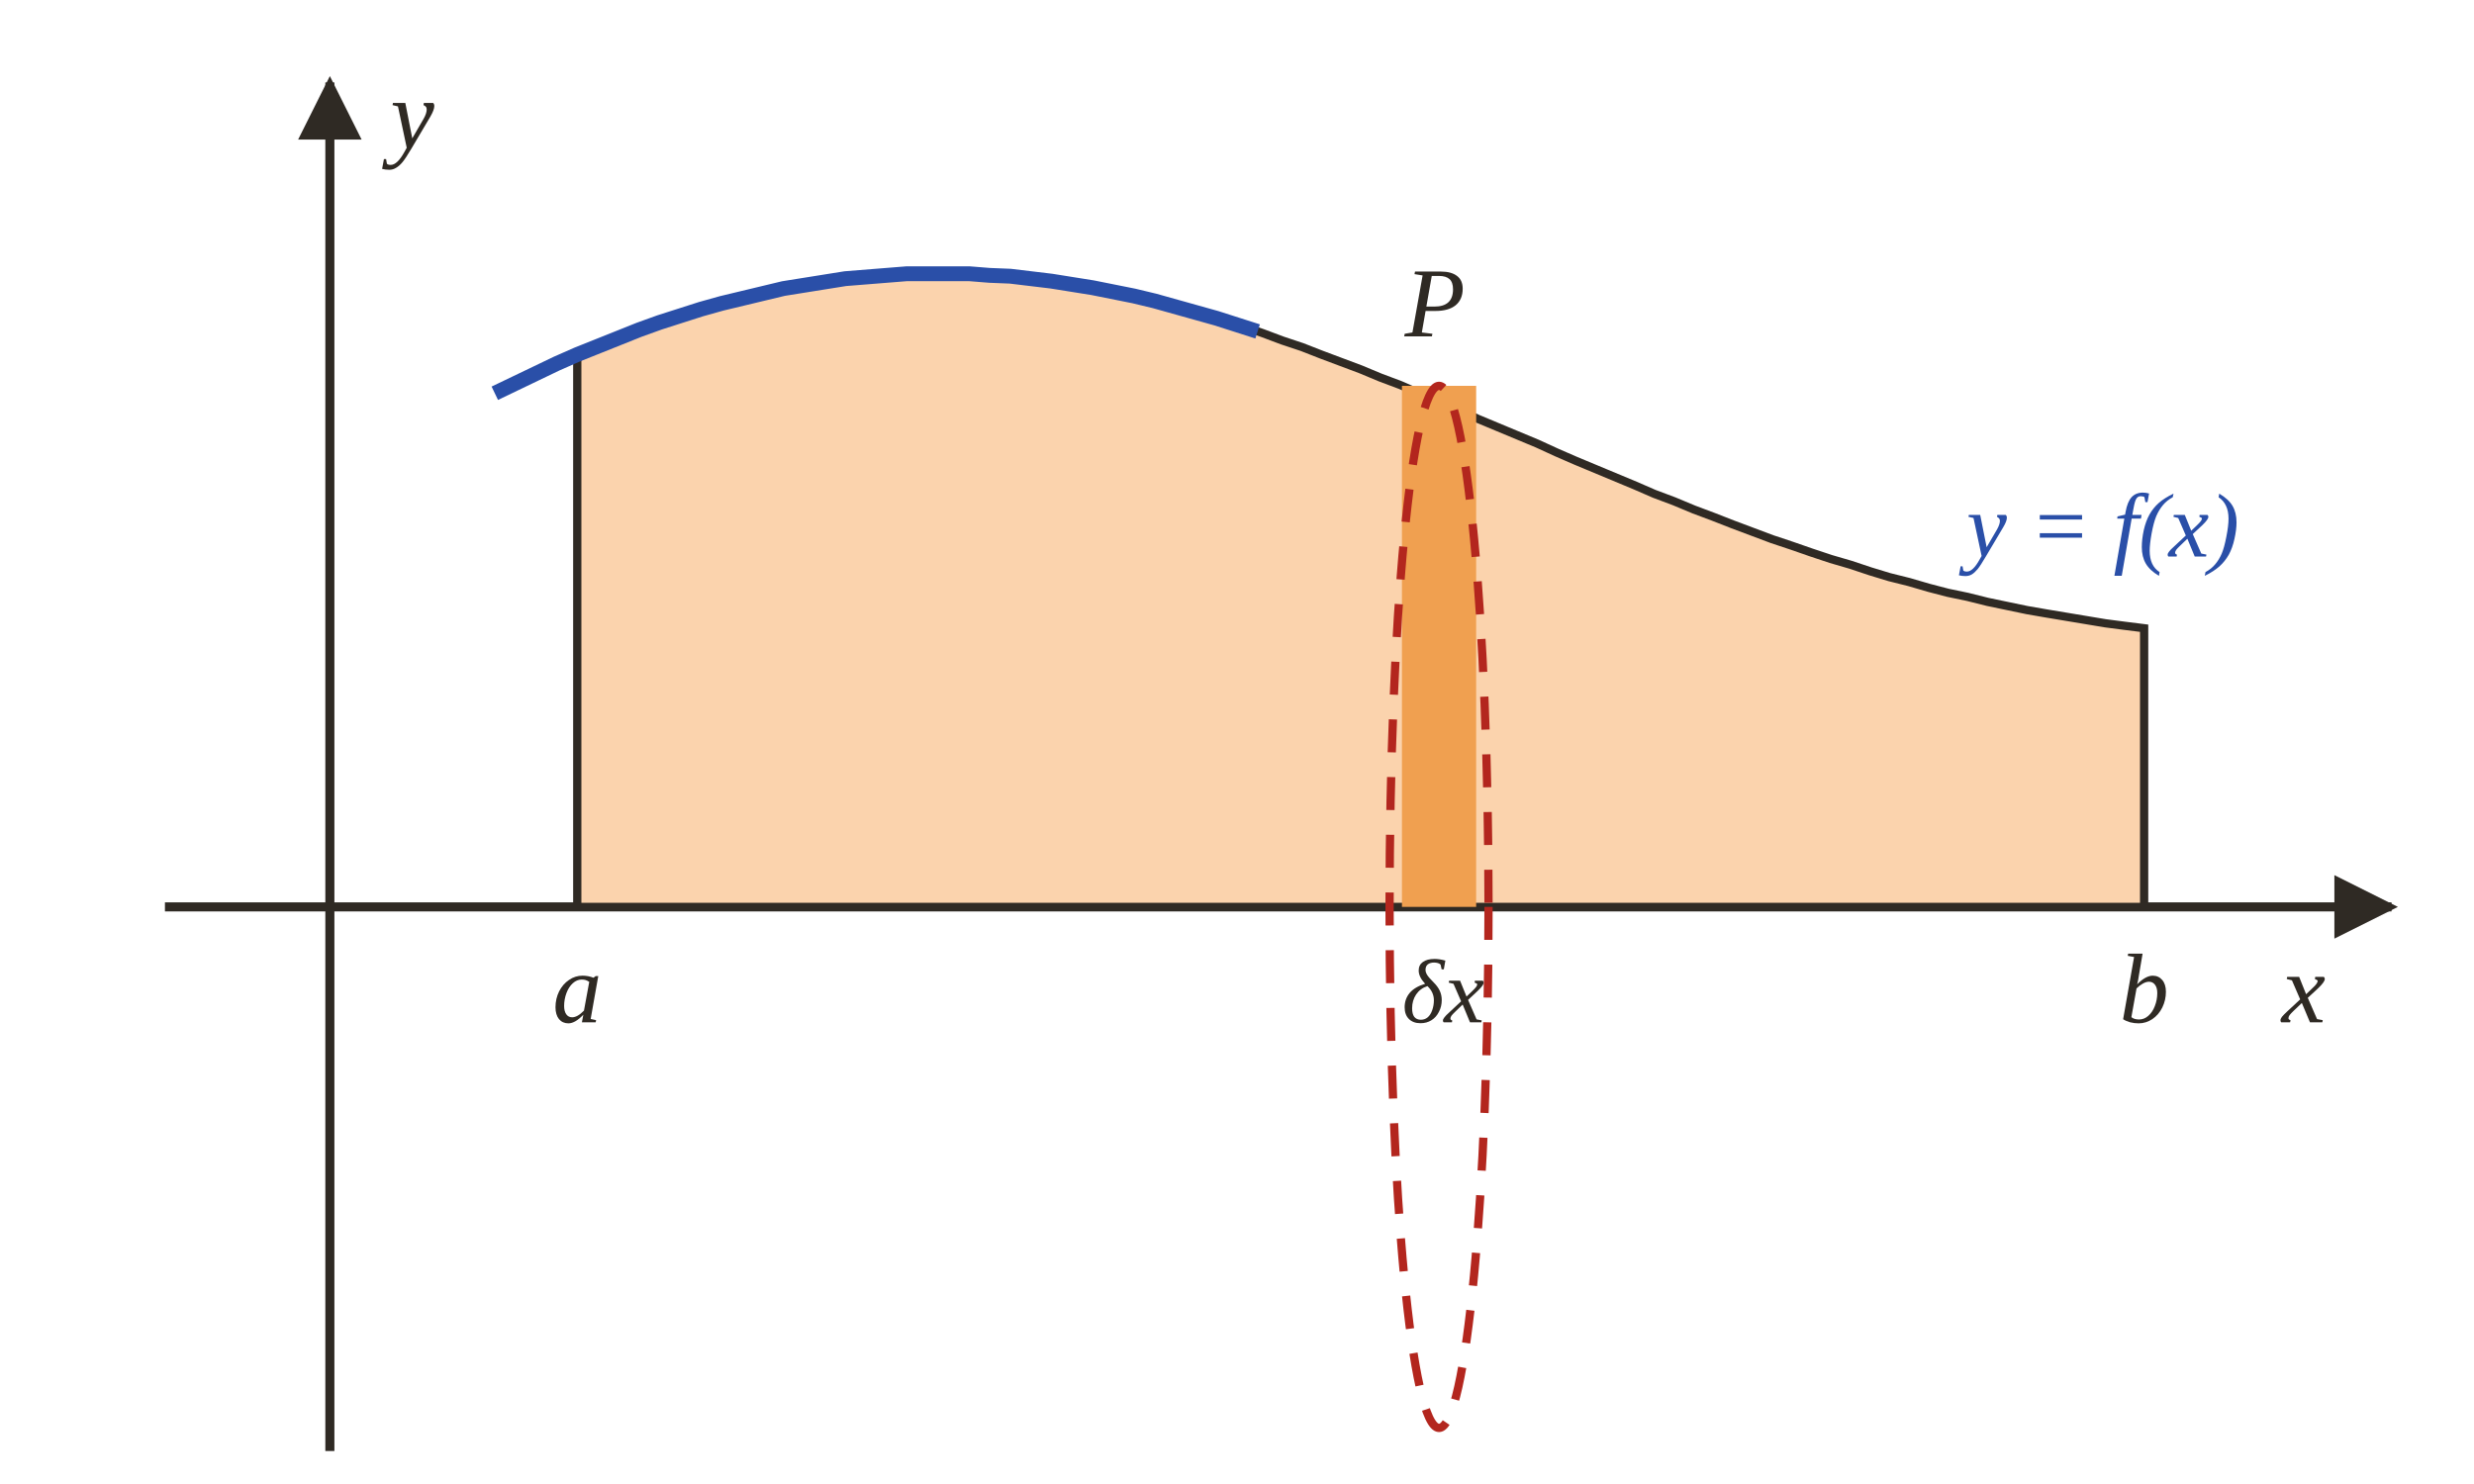
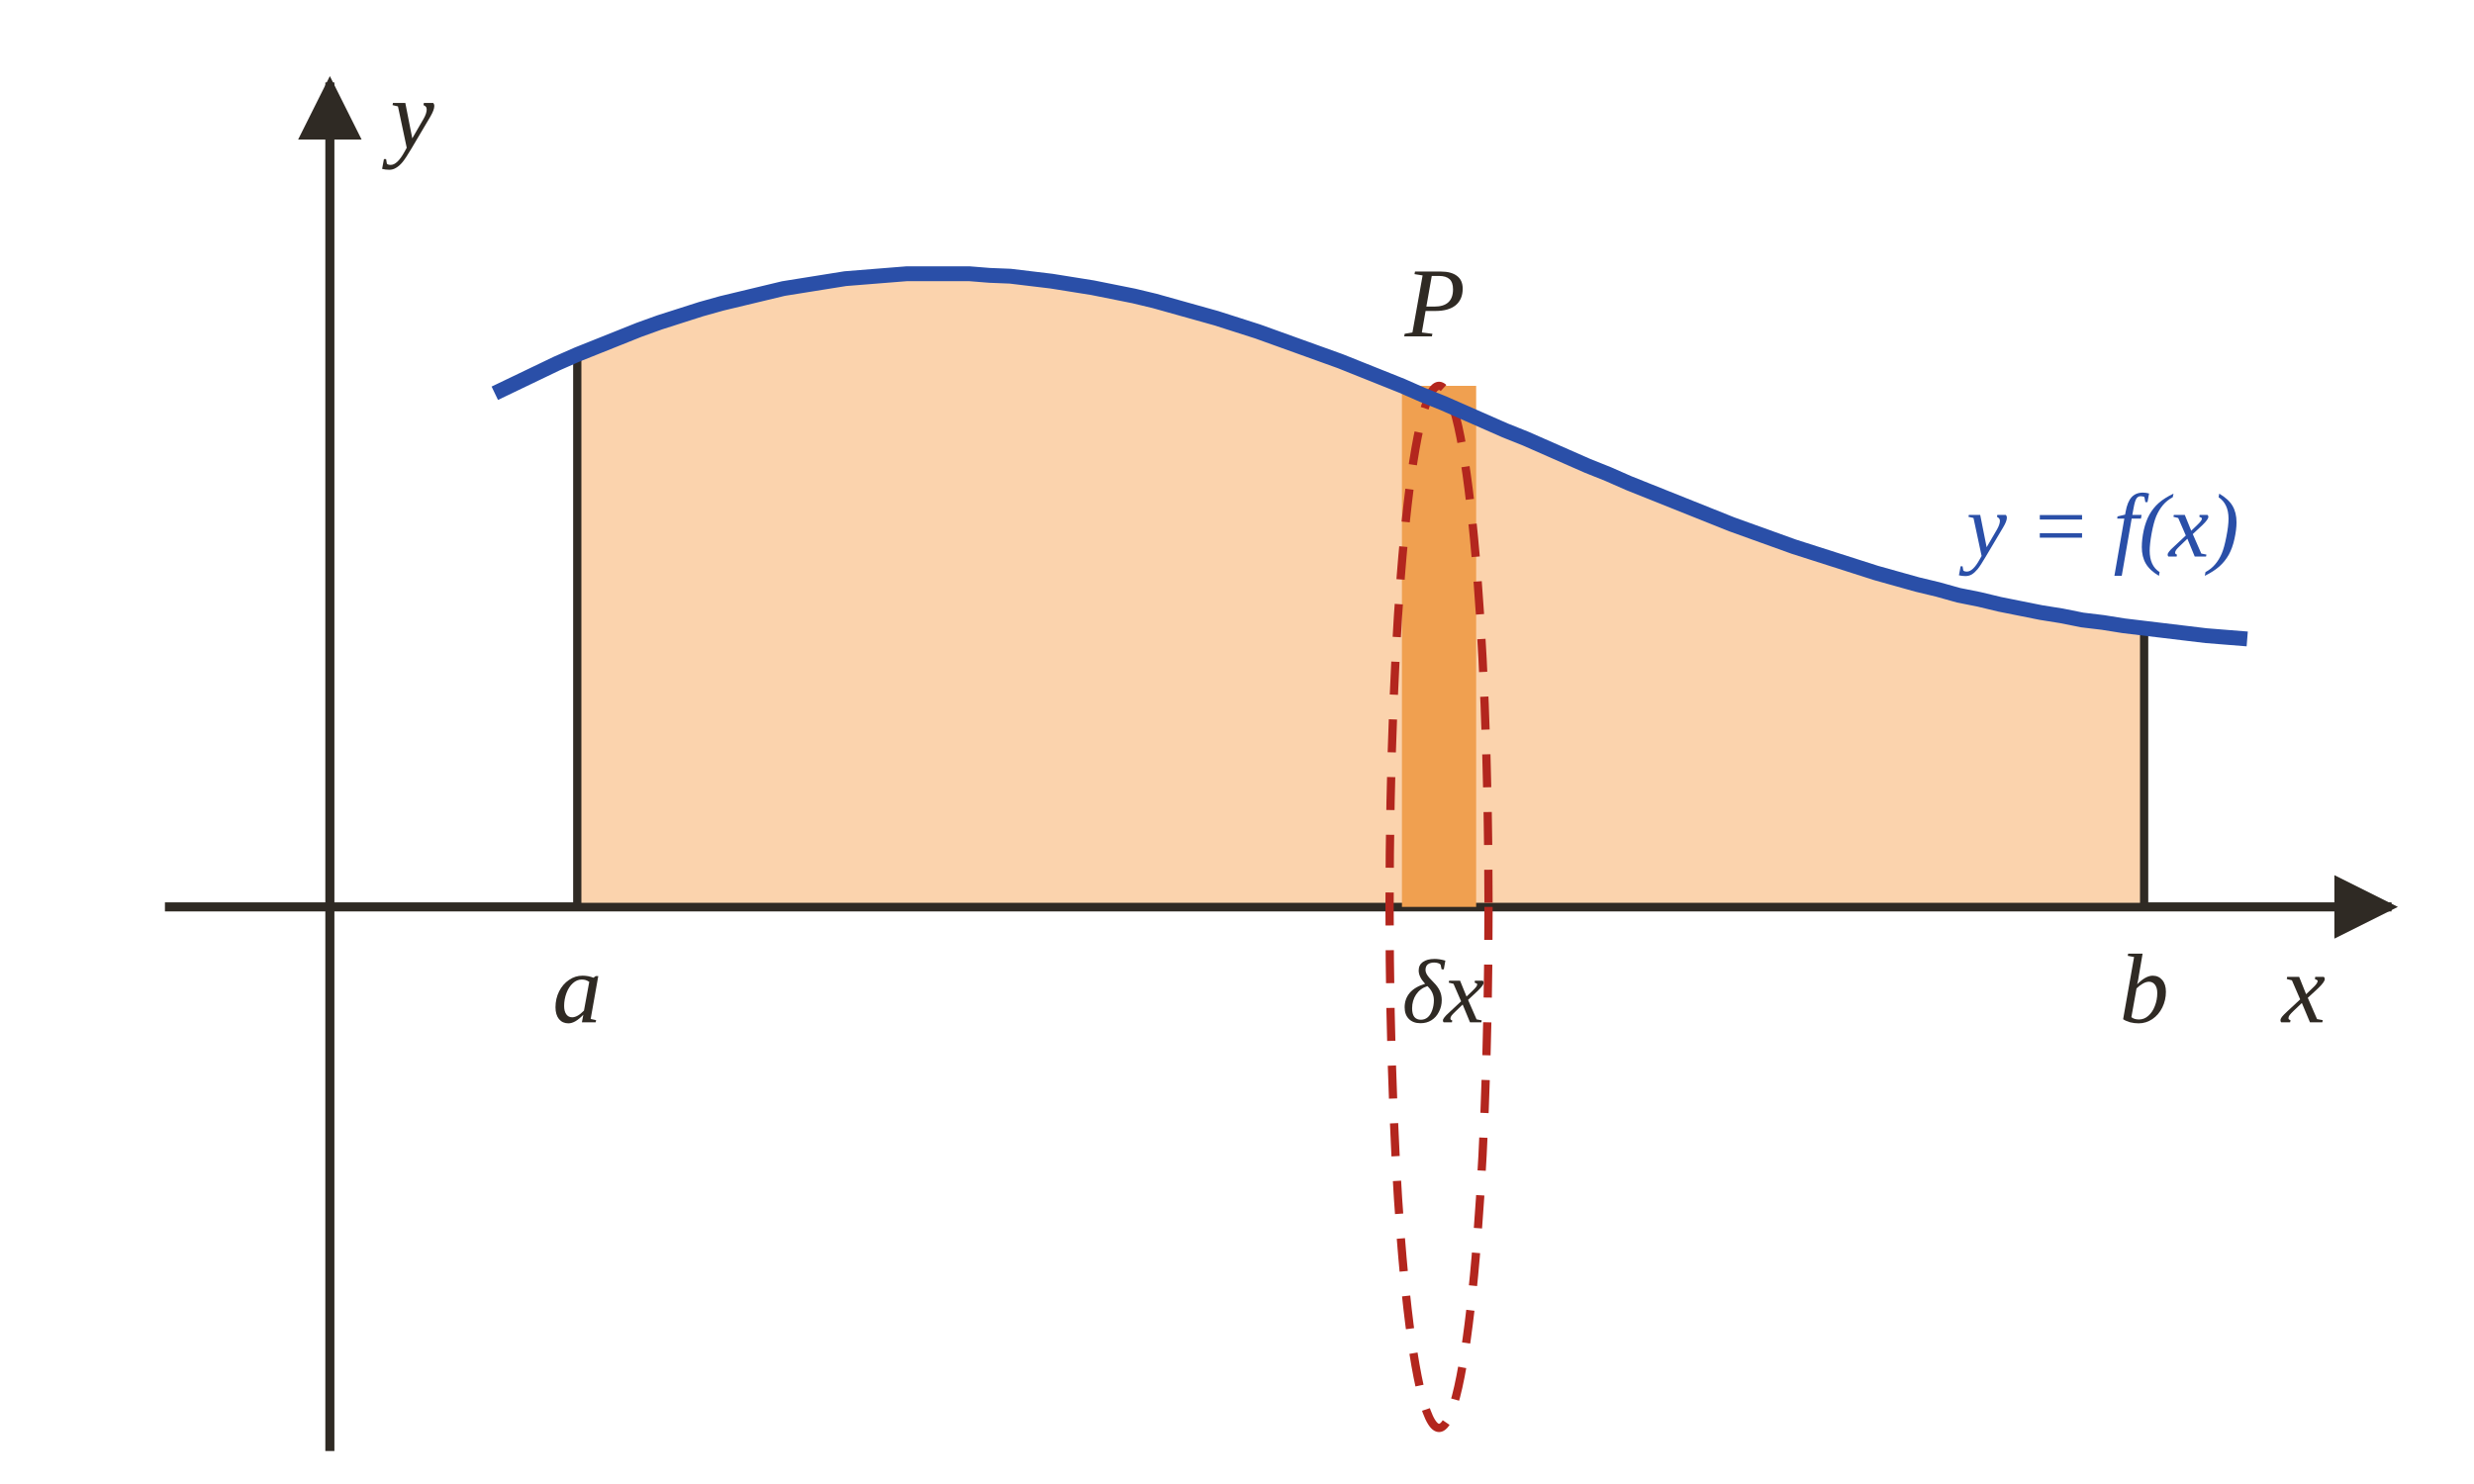
<svg xmlns="http://www.w3.org/2000/svg" viewBox="0 0 300 180" width="300" height="180" role="img">
  <rect width="300" height="180" fill="#ffffff" />
  <defs>
    <marker id="ax" viewBox="0 0 10 10" refX="9" refY="5" markerWidth="7" markerHeight="7" orient="auto">
      <path d="M0 0L10 5L0 10z" fill="#2f2a24" />
    </marker>
  </defs>
  <line x1="20" y1="110" x2="290" y2="110" stroke="#2f2a24" stroke-width="1.1" marker-end="url(#ax)" />
  <line x1="40" y1="176" x2="40" y2="10" stroke="#2f2a24" stroke-width="1.1" marker-end="url(#ax)" />
  <polygon points="70.0,110.0 70.0,43.0 72.4,42.0 74.8,41.1 77.1,40.2 79.5,39.3 81.9,38.5 84.2,37.8 86.6,37.1 89.0,36.4 91.4,35.8 93.8,35.3 96.1,34.8 98.5,34.4 100.9,34.0 103.2,33.7 105.6,33.5 108.0,33.3 110.4,33.2 112.8,33.2 115.1,33.2 117.5,33.2 119.9,33.3 122.2,33.5 124.6,33.8 127.0,34.0 129.4,34.4 131.8,34.8 134.1,35.2 136.5,35.7 138.9,36.3 141.2,36.9 143.6,37.5 146.0,38.2 148.4,38.9 150.8,39.6 153.1,40.4 155.5,41.3 157.9,42.1 160.2,43.0 162.6,43.9 165.0,44.8 167.4,45.8 169.8,46.7 172.1,47.7 174.5,48.7 176.9,49.7 179.2,50.8 181.6,51.8 184.0,52.8 186.4,53.8 188.8,54.9 191.1,55.9 193.5,56.9 195.9,57.9 198.3,58.9 200.6,59.9 203.0,60.8 205.4,61.8 207.8,62.7 210.1,63.6 212.5,64.5 214.9,65.4 217.3,66.2 219.6,67.0 222.0,67.8 224.4,68.5 226.8,69.3 229.1,70.0 231.5,70.6 233.9,71.3 236.2,71.9 238.6,72.4 241.0,73.0 243.4,73.5 245.8,74.0 248.1,74.4 250.5,74.8 252.9,75.2 255.3,75.6 257.6,75.9 260.0,76.2 260.0,110.0" fill="#fbd3ad" stroke="#2f2a24" stroke-width="1" />
  <rect x="170.0" y="46.8" width="9" height="63.2" fill="#f0a050" />
  <ellipse cx="174.5" cy="110.0" rx="6" ry="63.2" fill="none" stroke="#b3261e" stroke-width="1" stroke-dasharray="4 3" />
-   <polyline points="60.0,47.7 62.5,46.5 65.0,45.3 67.5,44.1 70.0,43.0 72.5,42.0 75.0,41.0 77.5,40.0 80.0,39.1 82.5,38.3 85.0,37.5 87.5,36.8 90.0,36.2 92.5,35.6 95.0,35.0 97.5,34.6 100.0,34.2 102.5,33.8 105.0,33.6 107.5,33.4 110.0,33.2 112.5,33.2 115.0,33.2 117.5,33.2 120.0,33.4 122.5,33.5 125.0,33.8 127.5,34.1 130.0,34.5 132.5,34.9 135.0,35.4 137.5,35.9 140.0,36.5 142.5,37.2 145.0,37.9 147.5,38.6 150.0,39.4 152.5,40.2" fill="none" stroke="#2a4fa8" stroke-width="1.8" />
+   <polyline points="60.0,47.7 62.5,46.5 65.0,45.3 67.5,44.1 70.0,43.0 72.5,42.0 75.0,41.0 77.5,40.0 80.0,39.1 82.5,38.3 85.0,37.5 87.5,36.8 90.0,36.2 92.5,35.6 95.0,35.0 97.5,34.6 100.0,34.2 102.5,33.8 105.0,33.6 107.5,33.4 110.0,33.2 112.5,33.2 115.0,33.2 117.5,33.2 120.0,33.4 122.5,33.5 125.0,33.8 127.5,34.1 130.0,34.5 132.5,34.9 135.0,35.4 137.5,35.9 140.0,36.5 142.5,37.2 145.0,37.9 147.5,38.6 150.0,39.4 152.5,40.2 155.0,41.1 157.5,42.0 160.0,42.9 162.5,43.8 165.0,44.8 167.5,45.8 170.0,46.8 172.5,47.9 175.0,48.9 177.5,50.0 180.0,51.1 182.5,52.2 185.0,53.2 187.5,54.3 190.0,55.4 192.5,56.5 195.0,57.5 197.5,58.6 200.0,59.6 202.5,60.6 205.0,61.6 207.5,62.6 210.0,63.6 212.5,64.5 215.0,65.4 217.5,66.3 220.0,67.1 222.5,67.9 225.0,68.7 227.5,69.5 230.0,70.2 232.5,70.9 235.0,71.5 237.5,72.2 240.0,72.7 242.5,73.3 245.0,73.8 247.5,74.3 250.0,74.7 252.5,75.2 255.0,75.5 257.5,75.9 260.0,76.2 262.5,76.5 265.0,76.8 267.5,77.1 270.0,77.3 272.5,77.5" fill="none" stroke="#2a4fa8" stroke-width="1.8" />
  <text x="70.0" y="124.0" font-family="Georgia, &quot;Times New Roman&quot;, serif" font-size="12" text-anchor="middle" fill="#2f2a24" font-style="italic">a</text>
  <text x="260.0" y="124.0" font-family="Georgia, &quot;Times New Roman&quot;, serif" font-size="12" text-anchor="middle" fill="#2f2a24" font-style="italic">b</text>
  <text x="175.0" y="124.0" font-family="Georgia, &quot;Times New Roman&quot;, serif" font-size="11" text-anchor="middle" fill="#2f2a24" font-style="italic">δx</text>
  <text x="174.0" y="40.8" font-family="Georgia, &quot;Times New Roman&quot;, serif" font-size="12" text-anchor="middle" fill="#2f2a24" font-style="italic">P</text>
  <text x="255.0" y="67.5" font-family="Georgia, &quot;Times New Roman&quot;, serif" font-size="11" text-anchor="middle" fill="#2a4fa8" font-style="italic">y = f(x)</text>
  <text x="282.0" y="124.0" font-family="Georgia, &quot;Times New Roman&quot;, serif" font-size="12" text-anchor="end" fill="#2f2a24" font-style="italic">x</text>
  <text x="50.0" y="18.0" font-family="Georgia, &quot;Times New Roman&quot;, serif" font-size="12" text-anchor="middle" fill="#2f2a24" font-style="italic">y</text>
</svg>
